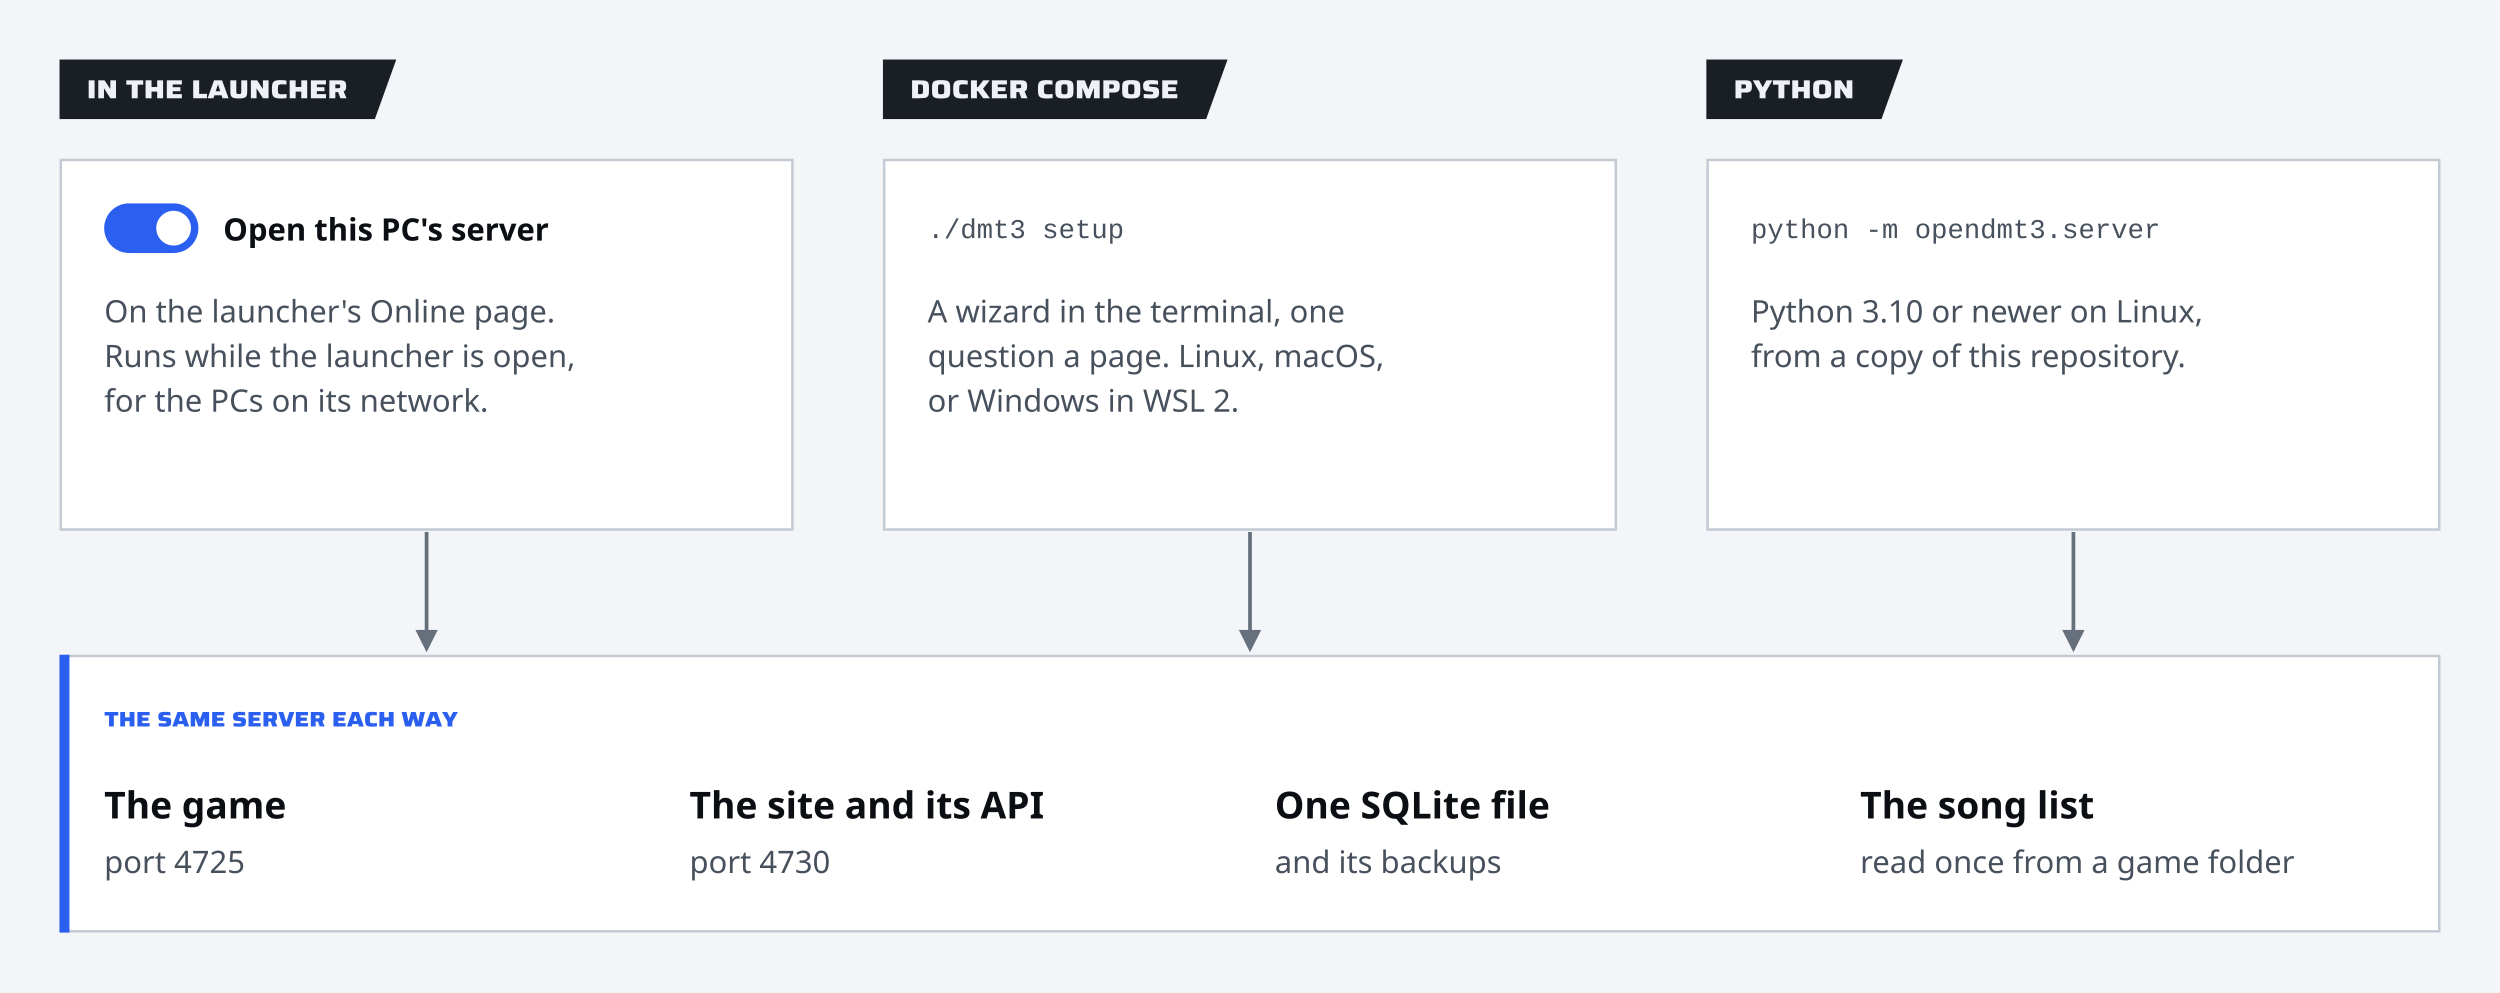
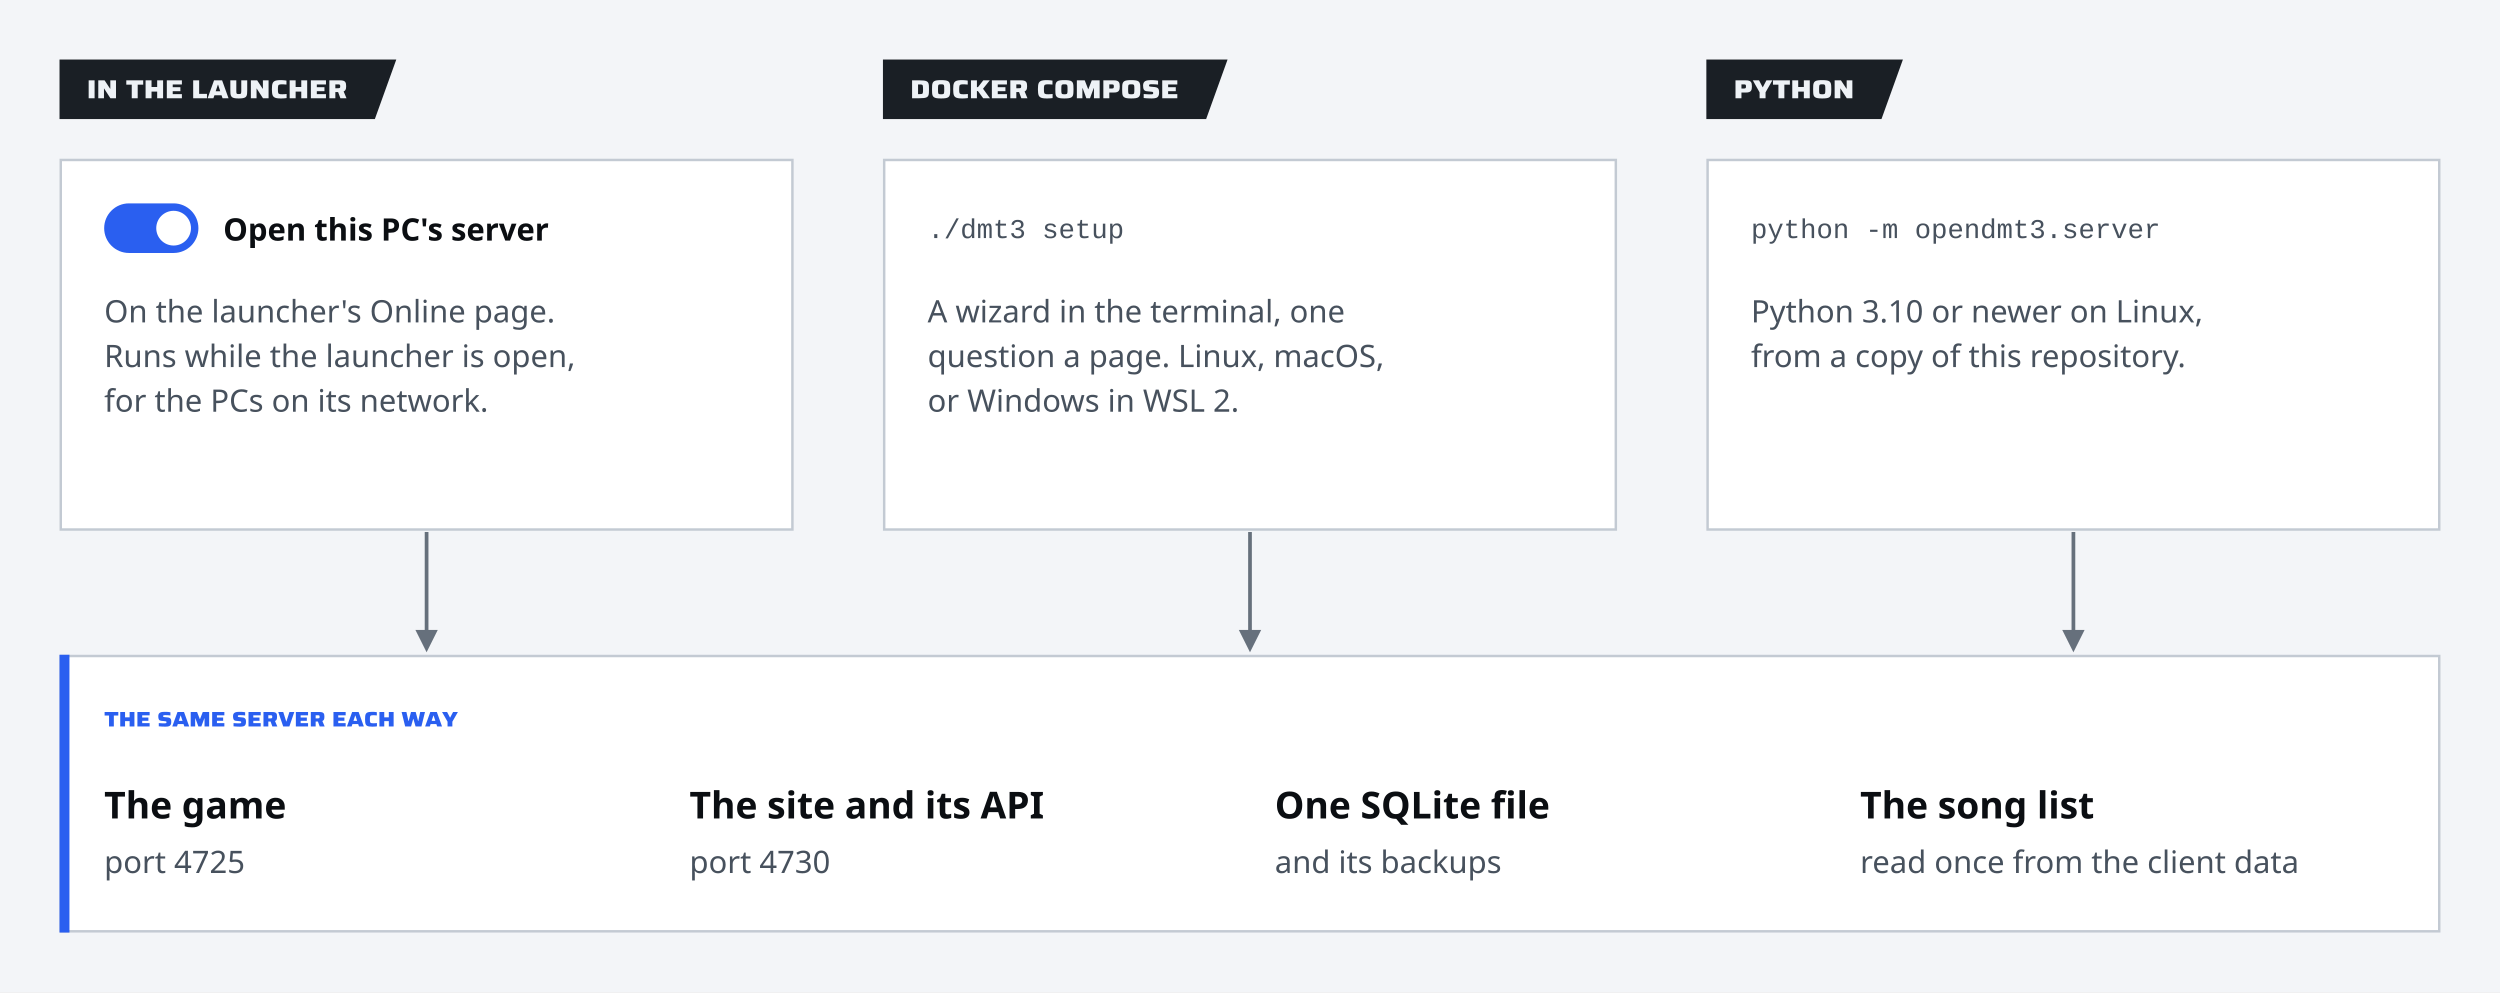
- <svg xmlns="http://www.w3.org/2000/svg" viewBox="-24 -24 1008 400" width="1008" height="400" font-family="Pretendard, -apple-system, BlinkMacSystemFont, 'Segoe UI', 'Noto Sans', 'Malgun Gothic', Helvetica, Arial, sans-serif" role="img" aria-label="Three ways to run a server, each the same server: in the launcher, by turning on Open this PC's server on its Online page, for the other PCs on its network while the launcher is open; with Docker Compose, ./dmt3 setup, a wizard in the terminal, on Linux, macOS or Windows in WSL 2; with Python 3.10 or newer on Linux, python -m opendmt3.server. Each way it is the game on port 4725, the site and its API on port 4730, one SQLite file and its backups in a data folder, and the song list read once from a game folder.">
+ <svg xmlns="http://www.w3.org/2000/svg" viewBox="-24 -24 1008 400" width="1008" height="400" font-family="Pretendard, -apple-system, BlinkMacSystemFont, 'Segoe UI', 'Noto Sans', 'Malgun Gothic', Helvetica, Arial, sans-serif" role="img" aria-label="Three ways to run a server, each the same server: in the launcher, by turning on Open this PC's server on its Online page, for the other PCs on its network while the launcher is open; with Docker Compose, ./dmt3 setup, a wizard in the terminal, on Linux, macOS or Windows in WSL 2; with Python 3.10 or newer on Linux, python -m opendmt3.server. Each way it is the game on port 4725, the site and its API on port 4730, one SQLite file and its backups in a data folder, and the song list read once from the client data.">
  <rect x="-24" y="-24" width="1008" height="400" fill="#f3f5f8" />
  <path d="M0,0 H135.787 L127.147,24 H0 Z" fill="#1a1f25" />
  <path fill="#eef2f6" d="M11.75 15.61V8.39H14.14V15.61Z M15.63 15.61V8.39H18.17L20.41 11.79H20.48V8.39H22.77V15.61H20.51L17.98 11.69H17.92V15.61Z M29.12 15.61V10.15H26.92V8.39H33.74V10.15H31.52V15.61Z M34.7 15.61V8.39H37.1V11.07H39.37V8.39H41.76V15.61H39.37V12.93H37.1V15.61Z M43.26 15.61V8.39H49.34V10.05H45.64V11.16H48.73V12.78H45.64V13.95H49.34V15.61Z M53.89 15.61V8.39H56.3V13.85H59.45V15.61Z M59.71 15.61 62.3 8.39H65.55L68.14 15.61H65.73L65.32 14.41H62.46L62.05 15.61ZM62.96 12.81H64.8L63.94 10.15H63.84Z M72.28 15.7Q71.29 15.7 70.66 15.59Q70.03 15.49 69.67 15.25Q69.31 15.01 69.13 14.62Q68.96 14.23 68.91 13.65Q68.87 13.07 68.87 12.28V8.39H71.28V12.55Q71.28 13.01 71.3 13.28Q71.32 13.55 71.41 13.7Q71.5 13.84 71.7 13.88Q71.9 13.92 72.27 13.92Q72.65 13.92 72.84 13.88Q73.04 13.84 73.13 13.7Q73.22 13.55 73.25 13.28Q73.28 13.01 73.28 12.55V8.39H75.68V12.28Q75.68 13.07 75.63 13.65Q75.59 14.23 75.42 14.62Q75.25 15.01 74.88 15.25Q74.51 15.49 73.88 15.59Q73.25 15.7 72.28 15.7Z M77.15 15.61V8.39H79.69L81.93 11.79H82V8.39H84.29V15.61H82.03L79.5 11.69H79.44V15.61Z M89.24 15.7Q88.28 15.7 87.63 15.59Q86.99 15.49 86.59 15.23Q86.19 14.98 85.99 14.56Q85.78 14.13 85.71 13.5Q85.63 12.87 85.63 12Q85.63 11.13 85.7 10.5Q85.77 9.87 85.98 9.44Q86.18 9.02 86.58 8.77Q86.98 8.51 87.63 8.41Q88.28 8.3 89.24 8.3Q89.61 8.3 90.02 8.33Q90.43 8.36 90.82 8.4Q91.21 8.44 91.5 8.5V10.1Q91.02 10.06 90.69 10.04Q90.37 10.02 90.17 10Q89.97 9.99 89.83 9.99Q89.32 9.99 88.98 10.03Q88.65 10.07 88.46 10.18Q88.28 10.29 88.19 10.51Q88.1 10.73 88.08 11.09Q88.05 11.45 88.05 12Q88.05 12.55 88.08 12.91Q88.1 13.28 88.19 13.5Q88.28 13.71 88.46 13.82Q88.65 13.93 88.98 13.97Q89.32 14.01 89.83 14.01Q90.22 14.01 90.71 13.97Q91.19 13.94 91.56 13.9V15.54Q91.27 15.58 90.88 15.62Q90.48 15.65 90.06 15.68Q89.63 15.7 89.24 15.7Z M92.79 15.61V8.39H95.2V11.07H97.47V8.39H99.86V15.61H97.47V12.93H95.2V15.61Z M101.35 15.61V8.39H107.43V10.05H103.74V11.16H106.82V12.78H103.74V13.95H107.43V15.61Z M108.8 15.61V8.39H113.12Q113.91 8.39 114.4 8.54Q114.89 8.69 115.14 8.99Q115.39 9.29 115.48 9.73Q115.57 10.17 115.57 10.75Q115.57 11.24 115.5 11.65Q115.42 12.06 115.21 12.37Q114.99 12.68 114.55 12.87L115.71 15.61H113.24L112.16 12.68L112.79 13Q112.63 13.09 112.48 13.11Q112.32 13.12 112.21 13.12H111.21V15.61ZM111.21 11.58H112.06Q112.45 11.58 112.67 11.55Q112.89 11.52 113 11.43Q113.11 11.35 113.14 11.2Q113.18 11.04 113.18 10.78Q113.18 10.53 113.14 10.38Q113.11 10.23 113 10.15Q112.89 10.07 112.68 10.04Q112.46 10.02 112.07 10.02H111.21Z" />
  <rect x="0.5" y="40.5" width="295" height="149" fill="#ffffff" stroke="#c3cad3" stroke-width="1" />
  <rect x="18" y="58" width="38" height="20" rx="10" fill="#2a5ff0" />
  <circle cx="46" cy="68" r="7" fill="#ffffff" />
  <text x="66" y="73" font-size="12.5" font-weight="600" fill="#0b0e12" text-anchor="start" data-box="66,288">Open this PC's server</text>
  <text x="18" y="106" font-size="12.5" fill="#47515d" text-anchor="start" data-box="18,286">On the launcher's Online page.</text>
  <text x="18" y="124" font-size="12.5" fill="#47515d" text-anchor="start" data-box="18,286">Runs while the launcher is open,</text>
  <text x="18" y="142" font-size="12.5" fill="#47515d" text-anchor="start" data-box="18,286">for the PCs on its network.</text>
  <path d="M148,190.5 L148,232" fill="none" stroke="#66707c" stroke-width="1.5" stroke-linejoin="round" />
  <path d="M148,239 L143.5,230.0 L152.5,230.0 Z" fill="#66707c" data-tip="148,239" />
  <path d="M332,0 H470.958 L462.318,24 H332 Z" fill="#1a1f25" />
  <path fill="#eef2f6" d="M343.75 15.61V8.39H346.7Q347.84 8.39 348.57 8.48Q349.3 8.58 349.71 8.81Q350.12 9.05 350.3 9.46Q350.49 9.87 350.53 10.49Q350.57 11.12 350.57 12Q350.57 12.89 350.53 13.52Q350.49 14.14 350.3 14.55Q350.12 14.96 349.71 15.19Q349.3 15.42 348.57 15.52Q347.84 15.61 346.7 15.61ZM346.16 13.95H346.68Q347.12 13.95 347.39 13.93Q347.67 13.9 347.83 13.81Q347.99 13.71 348.06 13.51Q348.13 13.3 348.15 12.93Q348.17 12.57 348.17 12.01Q348.17 11.44 348.14 11.07Q348.12 10.7 348.06 10.49Q347.99 10.29 347.82 10.19Q347.66 10.09 347.39 10.07Q347.12 10.05 346.68 10.05H346.16Z M355.45 15.7Q354.38 15.7 353.69 15.59Q353.01 15.49 352.62 15.23Q352.23 14.98 352.05 14.56Q351.87 14.14 351.83 13.51Q351.79 12.88 351.79 12.01Q351.79 11.14 351.83 10.5Q351.87 9.87 352.05 9.45Q352.23 9.03 352.62 8.77Q353.01 8.51 353.69 8.41Q354.38 8.3 355.45 8.3Q356.53 8.3 357.22 8.41Q357.91 8.51 358.3 8.77Q358.69 9.03 358.86 9.45Q359.03 9.87 359.08 10.5Q359.12 11.14 359.12 12.01Q359.12 12.88 359.08 13.51Q359.03 14.14 358.86 14.56Q358.69 14.98 358.3 15.23Q357.91 15.49 357.22 15.59Q356.53 15.7 355.45 15.7ZM355.45 14.01Q355.83 14.01 356.06 13.98Q356.29 13.95 356.42 13.86Q356.56 13.76 356.62 13.55Q356.68 13.33 356.7 12.96Q356.71 12.59 356.71 12.01Q356.71 11.42 356.7 11.05Q356.68 10.68 356.62 10.46Q356.56 10.25 356.42 10.15Q356.29 10.05 356.06 10.02Q355.83 9.99 355.45 9.99Q355.1 9.99 354.86 10.02Q354.62 10.05 354.49 10.15Q354.35 10.25 354.29 10.46Q354.24 10.68 354.22 11.05Q354.2 11.42 354.2 12.01Q354.2 12.59 354.22 12.96Q354.24 13.33 354.29 13.55Q354.35 13.76 354.49 13.86Q354.62 13.95 354.86 13.98Q355.1 14.01 355.45 14.01Z M363.93 15.7Q362.97 15.7 362.33 15.59Q361.68 15.49 361.28 15.23Q360.88 14.98 360.68 14.56Q360.47 14.13 360.4 13.5Q360.32 12.87 360.32 12Q360.32 11.13 360.39 10.5Q360.46 9.87 360.67 9.44Q360.87 9.02 361.27 8.77Q361.67 8.51 362.32 8.41Q362.97 8.3 363.93 8.3Q364.3 8.3 364.71 8.33Q365.12 8.36 365.51 8.4Q365.9 8.44 366.19 8.5V10.1Q365.71 10.06 365.39 10.04Q365.06 10.02 364.86 10Q364.66 9.99 364.52 9.99Q364.01 9.99 363.67 10.03Q363.34 10.07 363.15 10.18Q362.97 10.29 362.88 10.51Q362.79 10.73 362.77 11.09Q362.74 11.45 362.74 12Q362.74 12.55 362.77 12.91Q362.79 13.28 362.88 13.5Q362.97 13.71 363.15 13.82Q363.34 13.93 363.67 13.97Q364.01 14.01 364.52 14.01Q364.91 14.01 365.4 13.97Q365.88 13.94 366.25 13.9V15.54Q365.96 15.58 365.57 15.62Q365.18 15.65 364.75 15.68Q364.33 15.7 363.93 15.7Z M367.49 15.61V8.39H369.89V11.14H370.31L372.45 8.39H375.08L372.36 11.78L375.15 15.61H372.42L370.31 12.73H369.89V15.61Z M375.92 15.61V8.39H382V10.05H378.3V11.16H381.39V12.78H378.3V13.95H382V15.61Z M383.36 15.61V8.39H387.69Q388.48 8.39 388.96 8.54Q389.45 8.69 389.7 8.99Q389.96 9.29 390.05 9.73Q390.13 10.17 390.13 10.75Q390.13 11.24 390.06 11.65Q389.99 12.06 389.77 12.37Q389.56 12.68 389.12 12.87L390.27 15.61H387.8L386.72 12.68L387.35 13Q387.19 13.09 387.04 13.11Q386.89 13.12 386.77 13.12H385.78V15.61ZM385.78 11.58H386.63Q387.02 11.58 387.24 11.55Q387.46 11.52 387.57 11.43Q387.68 11.35 387.71 11.2Q387.74 11.04 387.74 10.78Q387.74 10.53 387.71 10.38Q387.68 10.23 387.57 10.15Q387.46 10.07 387.24 10.04Q387.03 10.02 386.64 10.02H385.78Z M398.09 15.7Q397.14 15.7 396.49 15.59Q395.85 15.49 395.45 15.23Q395.05 14.98 394.84 14.56Q394.64 14.13 394.57 13.5Q394.49 12.87 394.49 12Q394.49 11.13 394.56 10.5Q394.63 9.87 394.83 9.44Q395.04 9.02 395.44 8.77Q395.84 8.51 396.49 8.41Q397.14 8.3 398.09 8.3Q398.47 8.3 398.88 8.33Q399.29 8.36 399.68 8.4Q400.07 8.44 400.36 8.5V10.1Q399.88 10.06 399.55 10.04Q399.23 10.02 399.03 10Q398.83 9.99 398.69 9.99Q398.18 9.99 397.84 10.03Q397.51 10.07 397.32 10.18Q397.14 10.29 397.05 10.51Q396.96 10.73 396.93 11.09Q396.91 11.45 396.91 12Q396.91 12.55 396.93 12.91Q396.96 13.28 397.05 13.5Q397.14 13.71 397.32 13.82Q397.51 13.93 397.84 13.97Q398.18 14.01 398.69 14.01Q399.08 14.01 399.56 13.97Q400.05 13.94 400.41 13.9V15.54Q400.13 15.58 399.74 15.62Q399.34 15.65 398.92 15.68Q398.49 15.7 398.09 15.7Z M405.17 15.7Q404.1 15.7 403.41 15.59Q402.72 15.49 402.34 15.23Q401.95 14.98 401.77 14.56Q401.59 14.14 401.55 13.51Q401.51 12.88 401.51 12.01Q401.51 11.14 401.55 10.5Q401.59 9.87 401.77 9.45Q401.95 9.03 402.34 8.77Q402.72 8.51 403.41 8.41Q404.1 8.3 405.17 8.3Q406.25 8.3 406.94 8.41Q407.63 8.51 408.02 8.77Q408.4 9.03 408.58 9.45Q408.75 9.87 408.79 10.5Q408.84 11.14 408.84 12.01Q408.84 12.88 408.79 13.51Q408.75 14.14 408.58 14.56Q408.4 14.98 408.02 15.23Q407.63 15.49 406.94 15.59Q406.25 15.7 405.17 15.7ZM405.17 14.01Q405.55 14.01 405.78 13.98Q406.01 13.95 406.14 13.86Q406.27 13.76 406.34 13.55Q406.4 13.33 406.41 12.96Q406.43 12.59 406.43 12.01Q406.43 11.42 406.41 11.05Q406.4 10.68 406.34 10.46Q406.27 10.25 406.14 10.15Q406.01 10.05 405.78 10.02Q405.55 9.99 405.17 9.99Q404.81 9.99 404.58 10.02Q404.34 10.05 404.2 10.15Q404.07 10.25 404.01 10.46Q403.95 10.68 403.94 11.05Q403.92 11.42 403.92 12.01Q403.92 12.59 403.94 12.96Q403.95 13.33 404.01 13.55Q404.07 13.76 404.2 13.86Q404.34 13.95 404.58 13.98Q404.81 14.01 405.17 14.01Z M410.19 15.61V8.39H413.36L414.74 11.93H414.83L416.2 8.39H419.38V15.61H417.08V11.55H416.98L415.49 15.61H414.01L412.52 11.55H412.42V15.61Z M420.87 15.61V8.39H425.08Q425.86 8.39 426.34 8.55Q426.82 8.71 427.07 9.02Q427.33 9.33 427.41 9.79Q427.49 10.26 427.49 10.86Q427.49 11.41 427.41 11.86Q427.34 12.31 427.09 12.64Q426.84 12.97 426.36 13.14Q425.88 13.31 425.07 13.31H423.27V15.61ZM423.27 11.7H424.07Q424.43 11.7 424.63 11.66Q424.84 11.63 424.93 11.54Q425.03 11.45 425.06 11.29Q425.1 11.12 425.1 10.86Q425.1 10.58 425.07 10.41Q425.04 10.25 424.94 10.16Q424.84 10.08 424.64 10.05Q424.44 10.02 424.08 10.02H423.27Z M432.11 15.7Q431.04 15.7 430.35 15.59Q429.67 15.49 429.28 15.23Q428.89 14.98 428.71 14.56Q428.53 14.14 428.49 13.51Q428.45 12.88 428.45 12.01Q428.45 11.14 428.49 10.5Q428.53 9.87 428.71 9.45Q428.89 9.03 429.28 8.77Q429.67 8.51 430.35 8.41Q431.04 8.3 432.11 8.3Q433.19 8.3 433.88 8.41Q434.57 8.51 434.96 8.77Q435.35 9.03 435.52 9.45Q435.69 9.87 435.74 10.5Q435.78 11.14 435.78 12.01Q435.78 12.88 435.74 13.51Q435.69 14.14 435.52 14.56Q435.35 14.98 434.96 15.23Q434.57 15.49 433.88 15.59Q433.19 15.7 432.11 15.7ZM432.11 14.01Q432.49 14.01 432.72 13.98Q432.95 13.95 433.08 13.86Q433.22 13.76 433.28 13.55Q433.34 13.33 433.36 12.96Q433.37 12.59 433.37 12.01Q433.37 11.42 433.36 11.05Q433.34 10.68 433.28 10.46Q433.22 10.25 433.08 10.15Q432.95 10.05 432.72 10.02Q432.49 9.99 432.11 9.99Q431.76 9.99 431.52 10.02Q431.28 10.05 431.15 10.15Q431.01 10.25 430.95 10.46Q430.9 10.68 430.88 11.05Q430.86 11.42 430.86 12.01Q430.86 12.59 430.88 12.96Q430.9 13.33 430.95 13.55Q431.01 13.76 431.15 13.86Q431.28 13.95 431.52 13.98Q431.76 14.01 432.11 14.01Z M440.38 15.7Q439.86 15.7 439.27 15.67Q438.68 15.64 438.12 15.61Q437.57 15.57 437.14 15.52V13.91Q437.59 13.94 438.05 13.97Q438.5 14.01 438.91 14.02Q439.32 14.04 439.6 14.04Q440.14 14.04 440.41 14.02Q440.68 14 440.8 13.93Q440.88 13.89 440.91 13.83Q440.94 13.76 440.95 13.67Q440.95 13.57 440.95 13.47Q440.95 13.31 440.92 13.22Q440.89 13.13 440.79 13.09Q440.69 13.04 440.49 13.01Q440.28 12.98 439.95 12.95L438.4 12.79Q437.95 12.75 437.66 12.58Q437.36 12.42 437.2 12.13Q437.03 11.84 436.96 11.43Q436.89 11.02 436.89 10.48Q436.89 9.76 437.14 9.33Q437.38 8.9 437.81 8.68Q438.25 8.45 438.82 8.38Q439.4 8.3 440.06 8.3Q440.53 8.3 441.05 8.32Q441.57 8.35 442.07 8.4Q442.57 8.45 442.93 8.54V10.11Q442.58 10.06 442.13 10.03Q441.68 9.99 441.23 9.98Q440.78 9.96 440.4 9.96Q440.06 9.96 439.85 9.98Q439.63 10 439.51 10.06Q439.37 10.11 439.33 10.2Q439.3 10.3 439.3 10.45Q439.3 10.62 439.33 10.72Q439.37 10.81 439.53 10.87Q439.68 10.92 440.03 10.95L441.56 11.1Q441.89 11.13 442.17 11.2Q442.46 11.28 442.69 11.43Q442.92 11.58 443.09 11.87Q443.17 12.01 443.23 12.22Q443.3 12.42 443.32 12.7Q443.35 12.98 443.35 13.33Q443.35 13.98 443.2 14.41Q443.05 14.85 442.78 15.11Q442.51 15.37 442.14 15.49Q441.76 15.61 441.32 15.65Q440.88 15.7 440.38 15.7Z M444.61 15.61V8.39H450.69V10.05H446.99V11.16H450.08V12.78H446.99V13.95H450.69V15.61Z" />
  <rect x="332.5" y="40.5" width="295" height="149" fill="#ffffff" stroke="#c3cad3" stroke-width="1" />
  <text x="350" y="72" font-size="11" font-family="ui-monospace, SFMono-Regular, 'SF Mono', Menlo, Consolas, 'Liberation Mono', 'DejaVu Sans Mono', monospace" fill="#47515d" text-anchor="start" data-box="350,620">./dmt3 setup</text>
  <text x="350" y="106" font-size="12.5" fill="#47515d" text-anchor="start" data-box="350,618">A wizard in the terminal, one</text>
  <text x="350" y="124" font-size="12.5" fill="#47515d" text-anchor="start" data-box="350,618">question a page. Linux, macOS,</text>
  <text x="350" y="142" font-size="12.5" fill="#47515d" text-anchor="start" data-box="350,618">or Windows in WSL 2.</text>
  <path d="M480,190.5 L480,232" fill="none" stroke="#66707c" stroke-width="1.5" stroke-linejoin="round" />
  <path d="M480,239 L475.5,230.0 L484.5,230.0 Z" fill="#66707c" data-tip="480,239" />
  <path d="M664,0 H743.255 L734.615,24 H664 Z" fill="#1a1f25" />
  <path fill="#eef2f6" d="M675.75 15.61V8.39H679.96Q680.73 8.39 681.22 8.55Q681.7 8.71 681.95 9.02Q682.2 9.33 682.29 9.79Q682.37 10.26 682.37 10.86Q682.37 11.41 682.29 11.86Q682.21 12.31 681.97 12.64Q681.72 12.97 681.24 13.14Q680.75 13.31 679.95 13.31H678.15V15.61ZM678.15 11.7H678.95Q679.3 11.7 679.51 11.66Q679.71 11.63 679.81 11.54Q679.9 11.45 679.94 11.29Q679.98 11.12 679.98 10.86Q679.98 10.58 679.95 10.41Q679.91 10.25 679.81 10.16Q679.71 10.08 679.52 10.05Q679.32 10.02 678.96 10.02H678.15Z M685.47 15.61V13.23L682.73 8.39H685.25L686.71 11.19H686.76L688.22 8.39H690.63L687.87 13.23V15.61Z M693.06 15.61V10.15H690.86V8.39H697.68V10.15H695.45V15.61Z M698.64 15.61V8.39H701.04V11.07H703.31V8.39H705.7V15.61H703.31V12.93H701.04V15.61Z M710.71 15.7Q709.64 15.7 708.95 15.59Q708.26 15.49 707.88 15.23Q707.49 14.98 707.31 14.56Q707.13 14.14 707.09 13.51Q707.05 12.88 707.05 12.01Q707.05 11.14 707.09 10.5Q707.13 9.87 707.31 9.45Q707.49 9.03 707.88 8.77Q708.26 8.51 708.95 8.41Q709.64 8.3 710.71 8.3Q711.79 8.3 712.48 8.41Q713.17 8.51 713.56 8.77Q713.94 9.03 714.12 9.45Q714.29 9.87 714.33 10.5Q714.38 11.14 714.38 12.01Q714.38 12.88 714.33 13.51Q714.29 14.14 714.12 14.56Q713.94 14.98 713.56 15.23Q713.17 15.49 712.48 15.59Q711.79 15.7 710.71 15.7ZM710.71 14.01Q711.09 14.01 711.32 13.98Q711.55 13.95 711.68 13.86Q711.81 13.76 711.88 13.55Q711.94 13.33 711.95 12.96Q711.97 12.59 711.97 12.01Q711.97 11.42 711.95 11.05Q711.94 10.68 711.88 10.46Q711.81 10.25 711.68 10.15Q711.55 10.05 711.32 10.02Q711.09 9.99 710.71 9.99Q710.35 9.99 710.12 10.02Q709.88 10.05 709.74 10.15Q709.61 10.25 709.55 10.46Q709.49 10.68 709.48 11.05Q709.46 11.42 709.46 12.01Q709.46 12.59 709.48 12.96Q709.49 13.33 709.55 13.55Q709.61 13.76 709.74 13.86Q709.88 13.95 710.12 13.98Q710.35 14.01 710.71 14.01Z M715.73 15.61V8.39H718.27L720.51 11.79H720.58V8.39H722.87V15.61H720.61L718.08 11.69H718.02V15.61Z" />
  <rect x="664.5" y="40.5" width="295" height="149" fill="#ffffff" stroke="#c3cad3" stroke-width="1" />
  <text x="682" y="72" font-size="11" font-family="ui-monospace, SFMono-Regular, 'SF Mono', Menlo, Consolas, 'Liberation Mono', 'DejaVu Sans Mono', monospace" fill="#47515d" text-anchor="start" data-box="682,952">python -m opendmt3.server</text>
  <text x="682" y="106" font-size="12.5" fill="#47515d" text-anchor="start" data-box="682,950">Python 3.10 or newer on Linux,</text>
  <text x="682" y="124" font-size="12.5" fill="#47515d" text-anchor="start" data-box="682,950">from a copy of this repository.</text>
  <path d="M812,190.5 L812,232" fill="none" stroke="#66707c" stroke-width="1.5" stroke-linejoin="round" />
  <path d="M812,239 L807.5,230.0 L816.5,230.0 Z" fill="#66707c" data-tip="812,239" />
  <rect x="0.5" y="240.5" width="959" height="111" fill="#ffffff" stroke="#c3cad3" stroke-width="1" />
  <rect x="0" y="240" width="4" height="112" fill="#2a5ff0" />
  <path fill="#2a5ff0" d="M19.96 268.92V264.5H18.18V263.08H23.7V264.5H21.9V268.92Z M24.48 268.92V263.08H26.42V265.24H28.26V263.08H30.2V268.92H28.26V266.76H26.42V268.92Z M31.4 268.92V263.08H36.33V264.42H33.33V265.32H35.83V266.63H33.33V267.58H36.33V268.92Z M42.64 268.99Q42.22 268.99 41.74 268.97Q41.26 268.95 40.82 268.92Q40.37 268.89 40.02 268.85V267.55Q40.39 267.57 40.75 267.6Q41.12 267.62 41.45 267.64Q41.78 267.65 42.01 267.65Q42.45 267.65 42.67 267.63Q42.89 267.61 42.98 267.56Q43.05 267.53 43.07 267.48Q43.1 267.43 43.1 267.35Q43.11 267.27 43.11 267.19Q43.11 267.06 43.08 266.99Q43.06 266.92 42.98 266.88Q42.9 266.84 42.73 266.82Q42.56 266.79 42.29 266.76L41.04 266.64Q40.68 266.6 40.44 266.47Q40.2 266.34 40.07 266.11Q39.93 265.87 39.87 265.54Q39.82 265.21 39.82 264.77Q39.82 264.19 40.02 263.84Q40.22 263.49 40.57 263.31Q40.92 263.13 41.38 263.07Q41.85 263.01 42.39 263.01Q42.77 263.01 43.19 263.02Q43.61 263.04 44.01 263.08Q44.42 263.13 44.71 263.19V264.47Q44.43 264.43 44.06 264.4Q43.7 264.38 43.33 264.36Q42.96 264.35 42.66 264.35Q42.39 264.35 42.21 264.37Q42.04 264.38 41.94 264.43Q41.83 264.47 41.8 264.55Q41.77 264.62 41.77 264.74Q41.77 264.89 41.8 264.96Q41.83 265.04 41.95 265.08Q42.08 265.12 42.36 265.15L43.6 265.27Q43.87 265.29 44.09 265.35Q44.32 265.41 44.51 265.54Q44.7 265.66 44.83 265.9Q44.9 266.01 44.95 266.17Q45 266.34 45.03 266.57Q45.05 266.79 45.05 267.08Q45.05 267.61 44.93 267.95Q44.81 268.3 44.59 268.52Q44.37 268.73 44.07 268.83Q43.76 268.92 43.41 268.96Q43.05 268.99 42.64 268.99Z M45.46 268.92 47.56 263.08H50.19L52.29 268.92H50.33L50 267.95H47.69L47.36 268.92ZM48.1 266.65H49.59L48.89 264.5H48.8Z M52.89 268.92V263.08H55.46L56.57 265.94H56.65L57.75 263.08H60.33V268.92H58.47V265.63H58.39L57.18 268.92H55.99L54.78 265.63H54.69V268.92Z M61.54 268.92V263.08H66.46V264.42H63.47V265.32H65.97V266.63H63.47V267.58H66.46V268.92Z M72.77 268.99Q72.36 268.99 71.88 268.97Q71.4 268.95 70.95 268.92Q70.5 268.89 70.16 268.85V267.55Q70.52 267.57 70.89 267.6Q71.25 267.62 71.58 267.64Q71.92 267.65 72.14 267.65Q72.58 267.65 72.8 267.63Q73.02 267.61 73.11 267.56Q73.18 267.53 73.21 267.48Q73.23 267.43 73.24 267.35Q73.24 267.27 73.24 267.19Q73.24 267.06 73.22 266.99Q73.19 266.92 73.11 266.88Q73.03 266.84 72.86 266.82Q72.7 266.79 72.43 266.76L71.18 266.64Q70.81 266.6 70.57 266.47Q70.33 266.34 70.2 266.11Q70.06 265.87 70.01 265.54Q69.95 265.21 69.95 264.77Q69.95 264.19 70.15 263.84Q70.35 263.49 70.7 263.31Q71.05 263.13 71.52 263.07Q71.98 263.01 72.52 263.01Q72.9 263.01 73.32 263.02Q73.74 263.04 74.15 263.08Q74.55 263.13 74.84 263.19V264.47Q74.56 264.43 74.19 264.4Q73.83 264.38 73.46 264.36Q73.1 264.35 72.79 264.35Q72.52 264.35 72.34 264.37Q72.17 264.38 72.07 264.43Q71.96 264.47 71.93 264.55Q71.9 264.62 71.9 264.74Q71.9 264.89 71.93 264.96Q71.96 265.04 72.09 265.08Q72.21 265.12 72.49 265.15L73.73 265.27Q74 265.29 74.23 265.35Q74.46 265.41 74.64 265.54Q74.83 265.66 74.97 265.9Q75.03 266.01 75.09 266.17Q75.14 266.34 75.16 266.57Q75.18 266.79 75.18 267.08Q75.18 267.61 75.06 267.95Q74.94 268.3 74.72 268.52Q74.5 268.73 74.2 268.83Q73.9 268.92 73.54 268.96Q73.18 268.99 72.77 268.99Z M76.2 268.92V263.08H81.12V264.42H78.13V265.32H80.63V266.63H78.13V267.58H81.12V268.92Z M82.23 268.92V263.08H85.73Q86.37 263.08 86.76 263.2Q87.16 263.32 87.36 263.56Q87.56 263.81 87.64 264.16Q87.71 264.52 87.71 264.99Q87.71 265.39 87.65 265.72Q87.59 266.05 87.42 266.3Q87.24 266.55 86.88 266.71L87.82 268.92H85.82L84.95 266.55L85.46 266.81Q85.33 266.88 85.21 266.9Q85.08 266.91 84.99 266.91H84.18V268.92ZM84.18 265.66H84.87Q85.18 265.66 85.36 265.63Q85.54 265.61 85.63 265.54Q85.72 265.47 85.75 265.35Q85.77 265.23 85.77 265.01Q85.77 264.81 85.75 264.69Q85.72 264.56 85.63 264.5Q85.54 264.44 85.37 264.41Q85.19 264.39 84.88 264.39H84.18Z M90.19 268.92 88.19 263.08H90.2L91.41 266.9H91.48L92.7 263.08H94.66L92.67 268.92Z M95.29 268.92V263.08H100.21V264.42H97.22V265.32H99.72V266.63H97.22V267.58H100.21V268.92Z M101.32 268.92V263.08H104.82Q105.46 263.08 105.85 263.2Q106.25 263.32 106.45 263.56Q106.66 263.81 106.73 264.16Q106.8 264.52 106.8 264.99Q106.8 265.39 106.74 265.72Q106.68 266.05 106.51 266.3Q106.33 266.55 105.97 266.71L106.91 268.92H104.91L104.04 266.55L104.55 266.81Q104.42 266.88 104.3 266.9Q104.17 266.91 104.08 266.91H103.27V268.92ZM103.27 265.66H103.96Q104.27 265.66 104.45 265.63Q104.63 265.61 104.72 265.54Q104.81 265.47 104.84 265.35Q104.86 265.23 104.86 265.01Q104.86 264.81 104.84 264.69Q104.81 264.56 104.72 264.5Q104.63 264.44 104.46 264.41Q104.28 264.39 103.97 264.39H103.27Z M110.45 268.92V263.08H115.37V264.42H112.38V265.32H114.87V266.63H112.38V267.58H115.37V268.92Z M115.88 268.92 117.98 263.08H120.6L122.7 268.92H120.75L120.42 267.95H118.1L117.77 268.92ZM118.51 266.65H120L119.3 264.5H119.22Z M126.1 268.99Q125.33 268.99 124.81 268.91Q124.28 268.82 123.96 268.62Q123.64 268.41 123.47 268.07Q123.31 267.73 123.25 267.22Q123.19 266.71 123.19 266Q123.19 265.29 123.24 264.78Q123.3 264.27 123.46 263.93Q123.63 263.59 123.95 263.38Q124.28 263.18 124.8 263.09Q125.33 263.01 126.1 263.01Q126.41 263.01 126.74 263.03Q127.07 263.05 127.39 263.08Q127.7 263.12 127.94 263.17V264.46Q127.55 264.43 127.28 264.41Q127.02 264.39 126.86 264.38Q126.7 264.38 126.59 264.38Q126.17 264.38 125.9 264.41Q125.63 264.44 125.48 264.53Q125.33 264.61 125.26 264.79Q125.19 264.97 125.16 265.26Q125.14 265.56 125.14 266Q125.14 266.44 125.16 266.74Q125.19 267.04 125.26 267.21Q125.33 267.39 125.48 267.47Q125.63 267.56 125.9 267.59Q126.17 267.62 126.59 267.62Q126.9 267.62 127.29 267.6Q127.68 267.57 127.98 267.54V268.86Q127.75 268.9 127.43 268.93Q127.11 268.96 126.77 268.97Q126.43 268.99 126.1 268.99Z M128.98 268.92V263.08H130.93V265.24H132.77V263.08H134.71V268.92H132.77V266.76H130.93V268.92Z M139.36 268.92 137.93 263.08H139.86L140.69 266.72H140.77L141.71 263.08H143.61L144.57 266.72H144.66L145.42 263.08H147.35L145.92 268.92H143.55L142.68 265.86H142.6L141.73 268.92Z M147.4 268.92 149.5 263.08H152.13L154.23 268.92H152.27L151.94 267.95H149.63L149.3 268.92ZM150.04 266.65H151.53L150.83 264.5H150.74Z M156.45 268.92V266.99L154.23 263.08H156.27L157.45 265.35H157.49L158.68 263.08H160.63L158.39 266.99V268.92Z" />
  <text x="18" y="306" font-size="15" font-weight="600" fill="#0b0e12" text-anchor="start" data-box="18,244">The game</text>
  <text x="18" y="328" font-size="12.5" fill="#47515d" text-anchor="start" data-box="18,244">port 4725</text>
  <text x="254" y="306" font-size="15" font-weight="600" fill="#0b0e12" text-anchor="start" data-box="254,480">The site and its API</text>
  <text x="254" y="328" font-size="12.5" fill="#47515d" text-anchor="start" data-box="254,480">port 4730</text>
  <text x="490" y="306" font-size="15" font-weight="600" fill="#0b0e12" text-anchor="start" data-box="490,716">One SQLite file</text>
  <text x="490" y="328" font-size="12.5" fill="#47515d" text-anchor="start" data-box="490,716">and its backups</text>
  <text x="726" y="306" font-size="15" font-weight="600" fill="#0b0e12" text-anchor="start" data-box="726,952">The song list</text>
-   <text x="726" y="328" font-size="12.5" fill="#47515d" text-anchor="start" data-box="726,952">read once from a game folder</text>
+   <text x="726" y="328" font-size="12.5" fill="#47515d" text-anchor="start" data-box="726,952">read once from the client data</text>
</svg>
